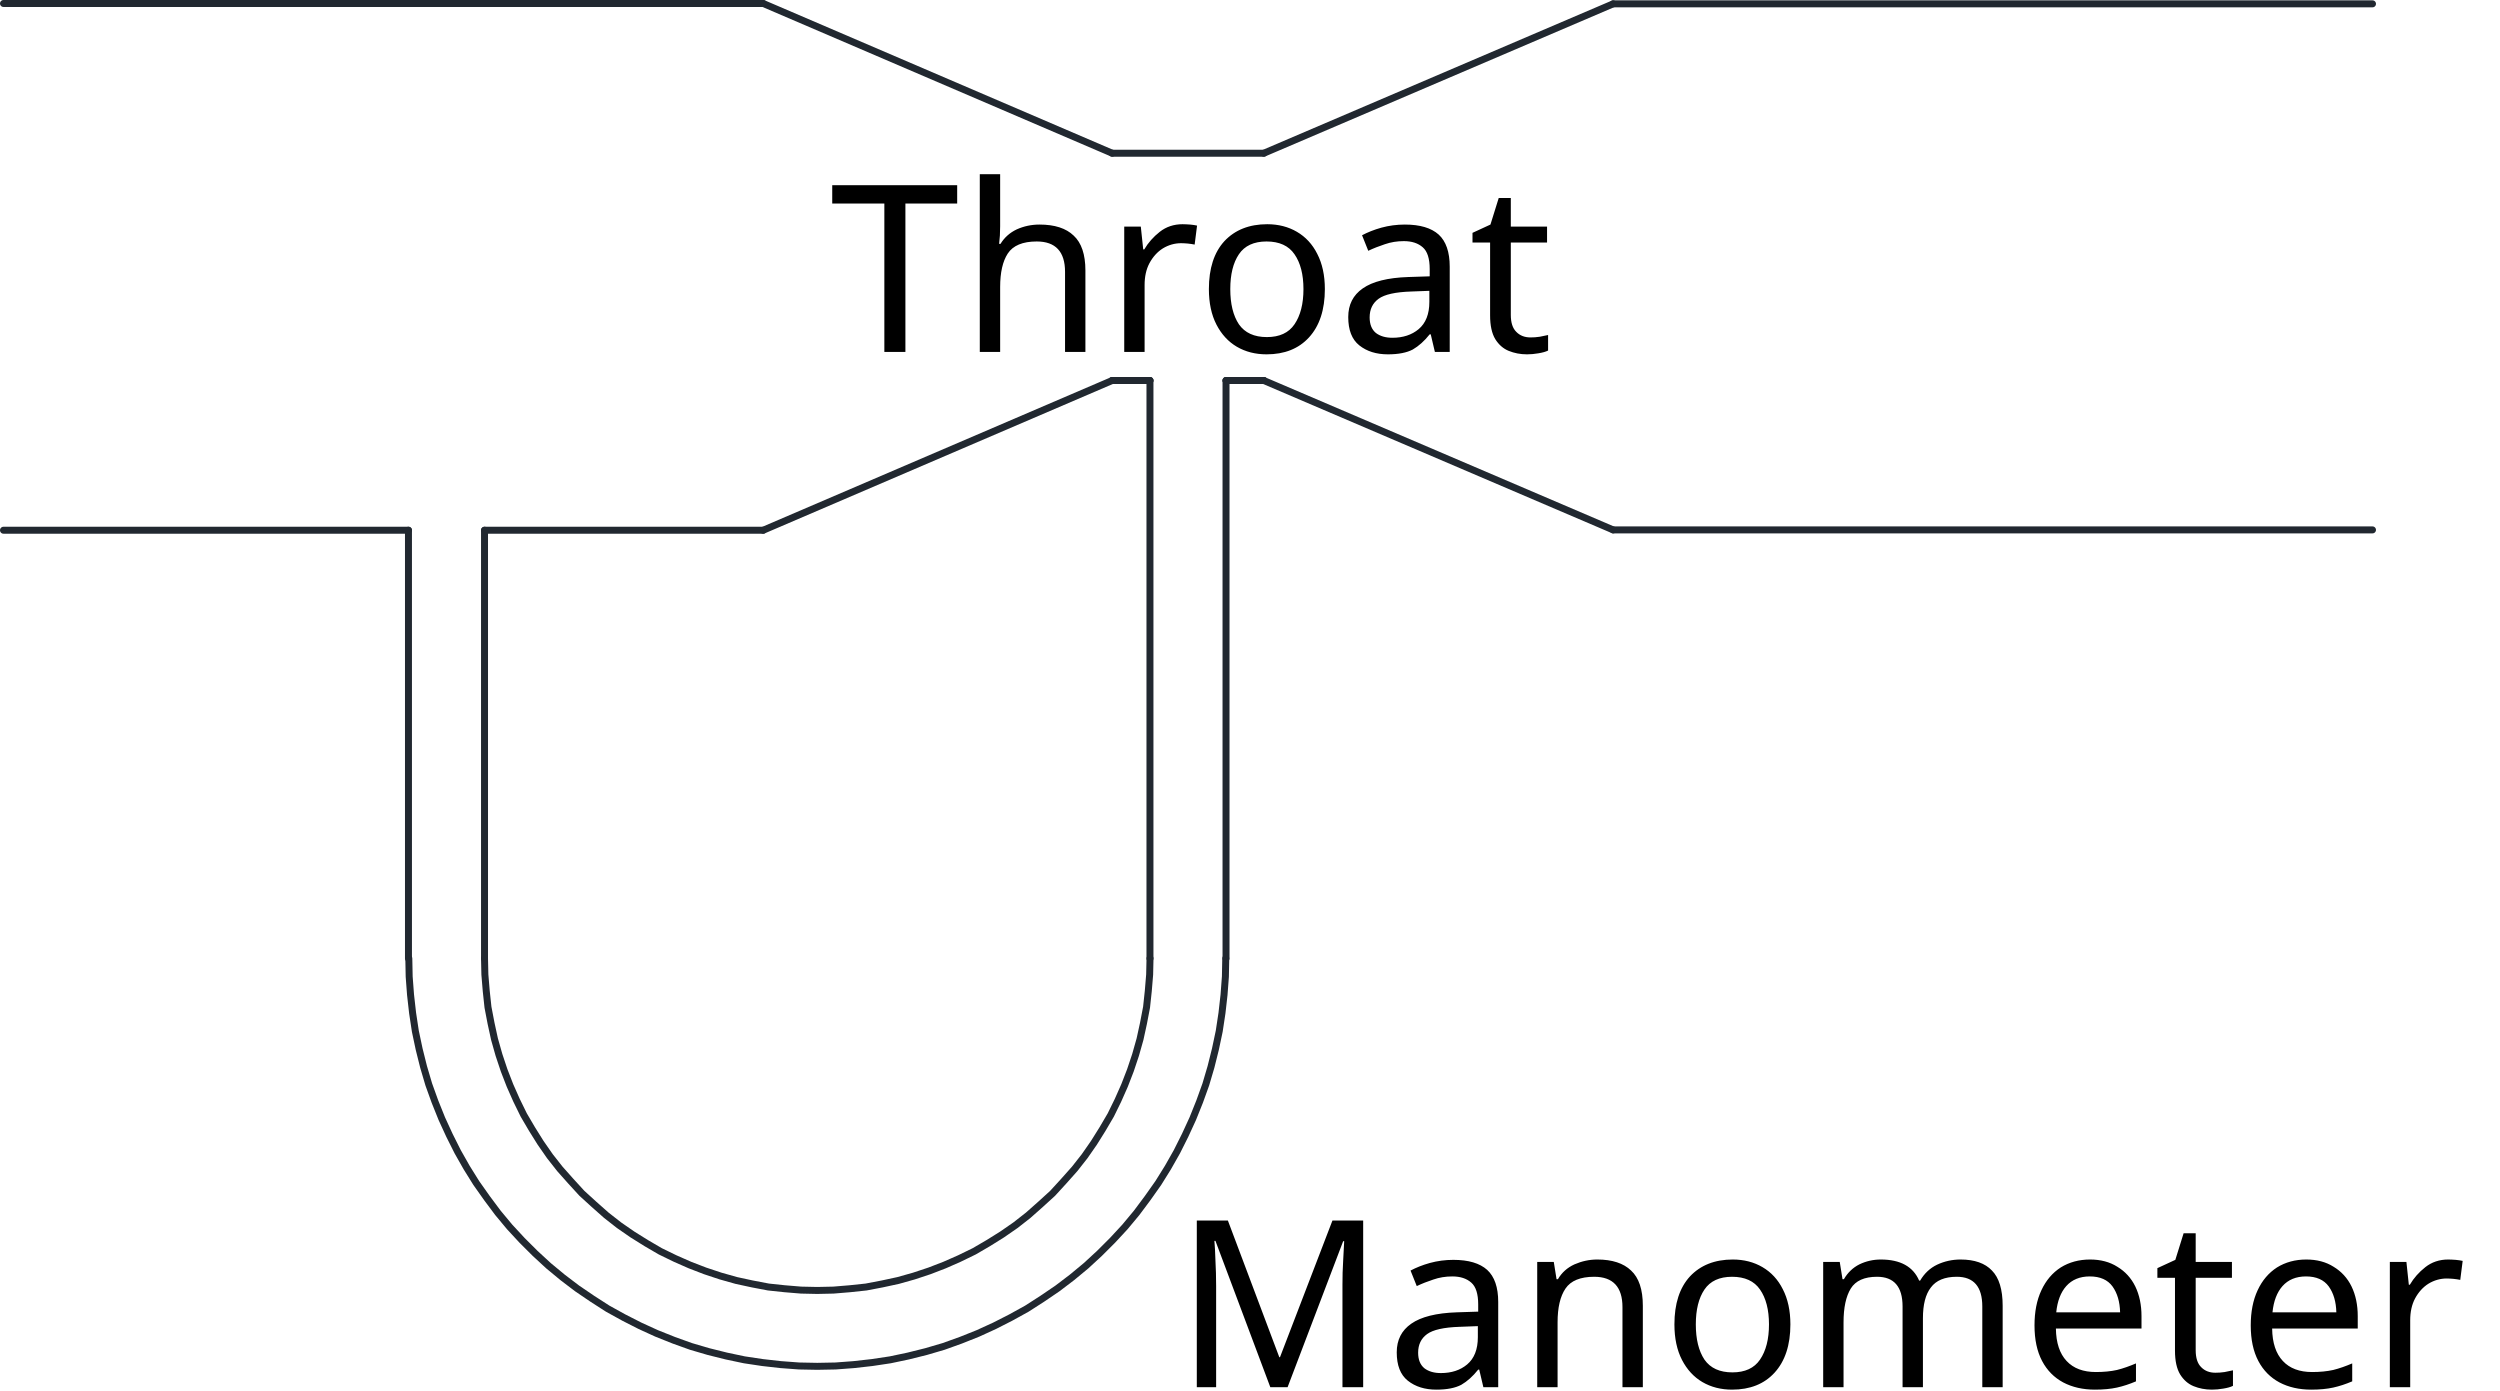
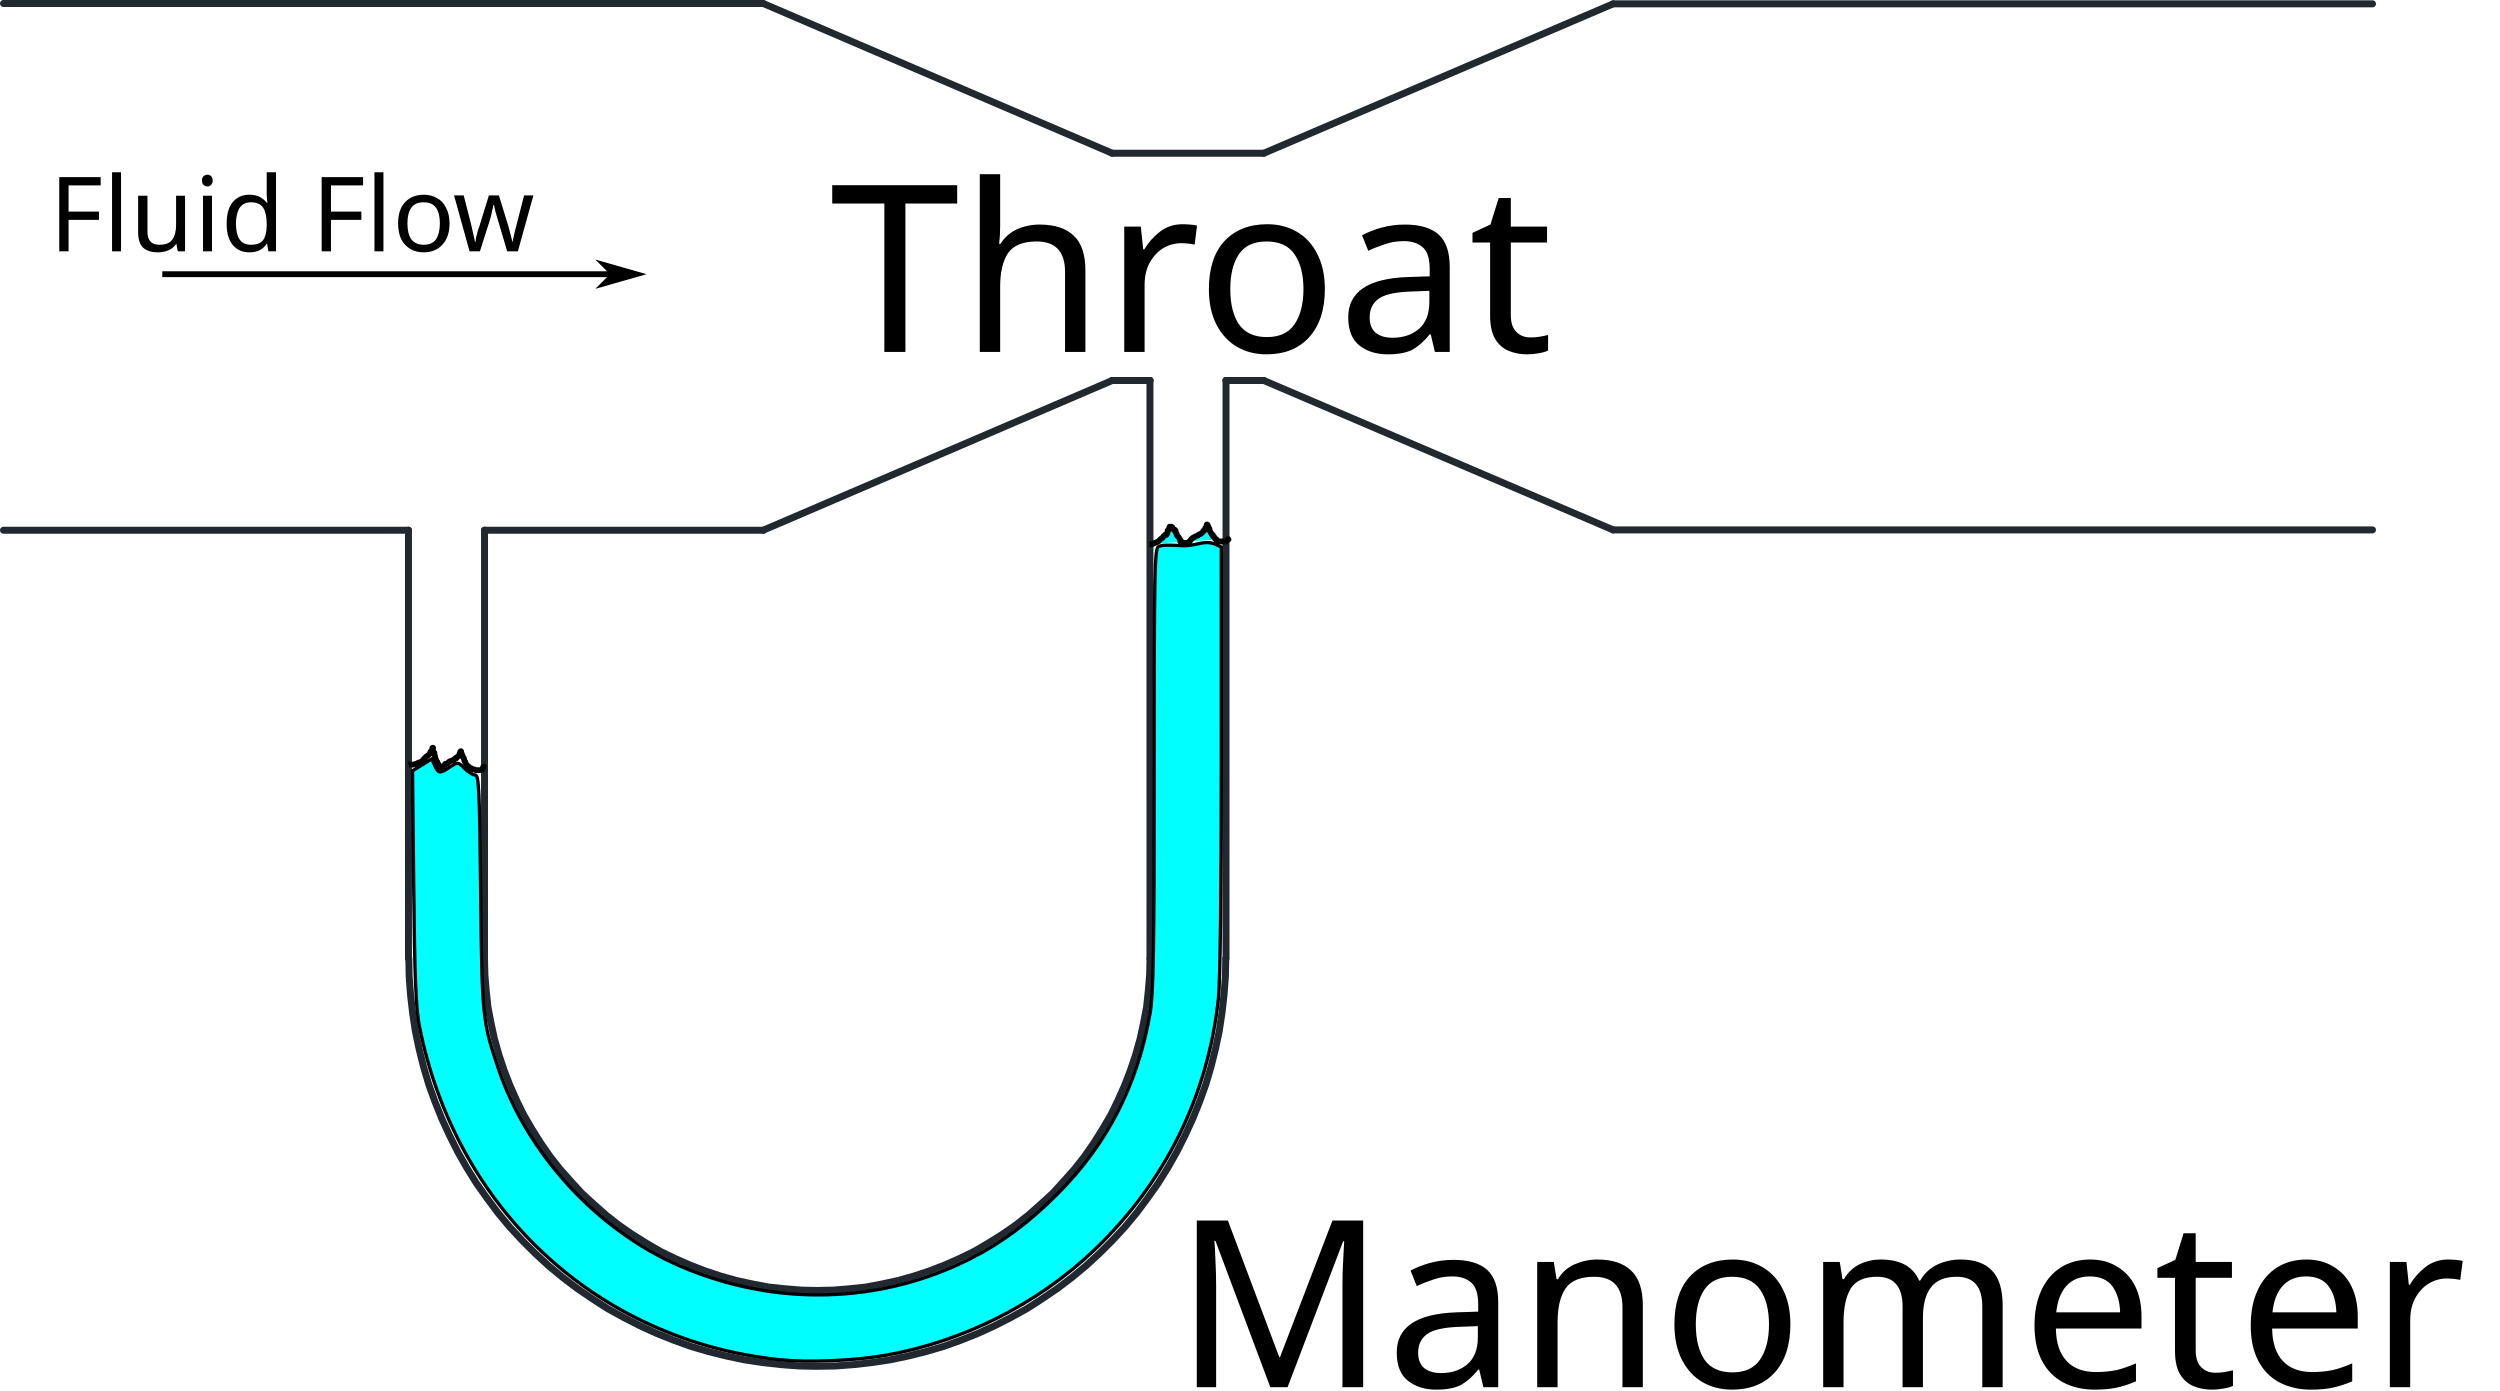
<svg xmlns="http://www.w3.org/2000/svg" width="113.173mm" height="62.959mm" viewBox="0 0 113.173 62.959" version="1.1" id="svg5">
  <defs id="defs2">
+     <marker style="overflow:visible" id="Arrow1L" refX="0" refY="0" orient="auto-start-reverse" markerWidth="8.75" markerHeight="5" viewBox="0 0 8.75 5" preserveAspectRatio="xMidYMid">
+       <path style="fill:context-stroke;fill-rule:evenodd;stroke:none" d="M 0,0 5,-5 -12.5,0 5,5 Z" id="arrow1L" transform="scale(-0.5)" />
+     </marker>
    <clipPath clipPathUnits="userSpaceOnUse" id="clipEmfPath1">
      <path d="m 364.041,142.451 h 78.18 v 23.502 h -78.18 z" id="path1222" />
    </clipPath>
    <clipPath clipPathUnits="userSpaceOnUse" id="clipEmfPath2">
      <path d="m 273.39,185.937 h 146.288 v 23.342 H 273.39 Z" id="path1225" />
    </clipPath>
    <pattern id="EMFhbasepattern" patternUnits="userSpaceOnUse" width="6" height="6" x="0" y="0" />
    <clipPath clipPathUnits="userSpaceOnUse" id="clipEmfPath1-1">
      <path d="m 364.041,142.451 h 78.18 v 23.502 h -78.18 z" id="path2863" />
    </clipPath>
    <clipPath clipPathUnits="userSpaceOnUse" id="clipEmfPath2-0">
      <path d="m 273.39,185.937 h 146.288 v 23.342 H 273.39 Z" id="path2866" />
    </clipPath>
    <pattern id="EMFhbasepattern-2" patternUnits="userSpaceOnUse" width="6" height="6" x="0" y="0" />
    <pattern id="EMFhbasepattern-3" patternUnits="userSpaceOnUse" width="6" height="6" x="0" y="0" />
    <pattern id="EMFhbasepattern-37" patternUnits="userSpaceOnUse" width="6" height="6" x="0" y="0" />
  </defs>
  <g id="layer1" transform="translate(-40.96612,-30.55312)">
    <path style="fill:none;stroke:#212830;stroke-width:0.316;stroke-linecap:round;stroke-linejoin:round;stroke-miterlimit:4;stroke-dasharray:none;stroke-opacity:1" d="M 41.124,30.711 H 75.517" id="path4691" />
    <path style="fill:none;stroke:#212830;stroke-width:0.316;stroke-linecap:round;stroke-linejoin:round;stroke-miterlimit:4;stroke-dasharray:none;stroke-opacity:1" d="m 75.517,30.711 15.794,6.777" id="path4693" />
    <path style="fill:none;stroke:#212830;stroke-width:0.316;stroke-linecap:round;stroke-linejoin:round;stroke-miterlimit:4;stroke-dasharray:none;stroke-opacity:1" d="m 91.311,37.489 h 6.869" id="path4695" />
    <path style="fill:none;stroke:#212830;stroke-width:0.316;stroke-linecap:round;stroke-linejoin:round;stroke-miterlimit:4;stroke-dasharray:none;stroke-opacity:1" d="M 98.18,37.489 113.99,30.727" id="path4697" />
    <path style="fill:none;stroke:#212830;stroke-width:0.316;stroke-linecap:round;stroke-linejoin:round;stroke-miterlimit:4;stroke-dasharray:none;stroke-opacity:1" d="m 113.99,30.727 h 34.377" id="path4699" />
    <path style="fill:none;stroke:#212830;stroke-width:0.316;stroke-linecap:round;stroke-linejoin:round;stroke-miterlimit:4;stroke-dasharray:none;stroke-opacity:1" d="m 91.311,47.779 h 1.713" id="path4701" />
    <path style="fill:none;stroke:#212830;stroke-width:0.316;stroke-linecap:round;stroke-linejoin:round;stroke-miterlimit:4;stroke-dasharray:none;stroke-opacity:1" d="M 41.124,54.556 H 59.457" id="path4703" />
    <path style="fill:none;stroke:#212830;stroke-width:0.316;stroke-linecap:round;stroke-linejoin:round;stroke-miterlimit:4;stroke-dasharray:none;stroke-opacity:1" d="M 75.517,54.556 91.311,47.779" id="path4705" />
    <path style="fill:none;stroke:#212830;stroke-width:0.316;stroke-linecap:round;stroke-linejoin:round;stroke-miterlimit:4;stroke-dasharray:none;stroke-opacity:1" d="m 91.311,47.779 h 1.713" id="path4707" />
    <path style="fill:none;stroke:#212830;stroke-width:0.316;stroke-linecap:round;stroke-linejoin:round;stroke-miterlimit:4;stroke-dasharray:none;stroke-opacity:1" d="m 98.18,47.779 15.81,6.762" id="path4709" />
    <path style="fill:none;stroke:#212830;stroke-width:0.316;stroke-linecap:round;stroke-linejoin:round;stroke-miterlimit:4;stroke-dasharray:none;stroke-opacity:1" d="m 113.99,54.541 h 34.377" id="path4711" />
    <path style="fill:none;stroke:#212830;stroke-width:0.316;stroke-linecap:round;stroke-linejoin:round;stroke-miterlimit:4;stroke-dasharray:none;stroke-opacity:1" d="M 59.457,54.556 V 73.94" id="path4713" />
    <path style="fill:none;stroke:#212830;stroke-width:0.316;stroke-linecap:round;stroke-linejoin:round;stroke-miterlimit:4;stroke-dasharray:none;stroke-opacity:1" d="M 62.9,54.556 V 73.94" id="path4715" />
    <path style="fill:none;stroke:#212830;stroke-width:0.316;stroke-linecap:round;stroke-linejoin:round;stroke-miterlimit:4;stroke-dasharray:none;stroke-opacity:1" d="M 93.024,47.779 V 73.94" id="path4717" />
    <path style="fill:none;stroke:#212830;stroke-width:0.316;stroke-linecap:round;stroke-linejoin:round;stroke-miterlimit:4;stroke-dasharray:none;stroke-opacity:1" d="M 96.467,47.779 V 73.94" id="path4719" />
    <path style="fill:none;stroke:#212830;stroke-width:0.316;stroke-linecap:round;stroke-linejoin:round;stroke-miterlimit:4;stroke-dasharray:none;stroke-opacity:1" d="m 62.9,73.94 0.016,0.731 0.062,0.746 0.078,0.731 0.14,0.731 0.156,0.715 0.202,0.715 0.234,0.7 0.265,0.684 0.296,0.668 0.327,0.668 0.374,0.637 0.389,0.622 0.421,0.606 0.452,0.575 0.498,0.56 0.498,0.544 0.545,0.497 0.561,0.497 0.576,0.451 0.607,0.42 0.623,0.389 0.639,0.373 0.67,0.326 0.67,0.295 0.685,0.264 0.701,0.233 0.717,0.202 0.717,0.155 0.732,0.14 0.732,0.078 0.748,0.062 0.732,0.016 0.732,-0.016 0.748,-0.062 0.732,-0.078 0.732,-0.14 0.717,-0.155 0.717,-0.202 0.701,-0.233 0.685,-0.264 0.67,-0.295 0.67,-0.326 0.639,-0.373 0.623,-0.389 0.607,-0.42 0.576,-0.451 0.561,-0.497 0.545,-0.497 0.498,-0.544 0.498,-0.56 0.452,-0.575 0.421,-0.606 0.389,-0.622 0.374,-0.637 0.327,-0.668 0.296,-0.668 0.265,-0.684 0.234,-0.7 0.202,-0.715 0.156,-0.715 0.14,-0.731 0.078,-0.731 0.062,-0.746 0.016,-0.731" id="path4721" />
    <path style="fill:none;stroke:#212830;stroke-width:0.316;stroke-linecap:round;stroke-linejoin:round;stroke-miterlimit:4;stroke-dasharray:none;stroke-opacity:1" d="m 59.473,73.94 0.016,0.824 0.062,0.824 0.093,0.824 0.125,0.824 0.171,0.808 0.202,0.808 0.234,0.793 0.28,0.777 0.312,0.777 0.343,0.746 0.374,0.746 0.405,0.715 0.436,0.7 0.483,0.684 0.498,0.668 0.53,0.637 0.561,0.606 0.592,0.591 0.607,0.56 0.639,0.529 0.654,0.497 0.685,0.466 0.701,0.451 0.732,0.404 0.732,0.373 0.748,0.342 0.779,0.311 0.779,0.28 0.794,0.233 0.81,0.202 0.81,0.171 0.826,0.124 0.826,0.093 0.826,0.062 0.826,0.016 0.826,-0.016 0.826,-0.062 0.826,-0.093 0.826,-0.124 0.81,-0.171 0.81,-0.202 0.794,-0.233 0.779,-0.28 0.779,-0.311 0.748,-0.342 0.732,-0.373 0.732,-0.404 0.701,-0.451 0.685,-0.466 0.654,-0.497 0.639,-0.529 0.607,-0.56 0.592,-0.591 0.561,-0.606 0.53,-0.637 0.498,-0.668 0.483,-0.684 0.436,-0.7 0.405,-0.715 0.374,-0.746 0.343,-0.746 0.312,-0.777 0.28,-0.777 0.234,-0.793 0.202,-0.808 0.171,-0.808 0.125,-0.824 0.093,-0.824 0.062,-0.824 0.016,-0.824" id="path4723" />
    <path style="fill:none;stroke:#212830;stroke-width:0.316;stroke-linecap:round;stroke-linejoin:round;stroke-miterlimit:4;stroke-dasharray:none;stroke-opacity:1" d="M 62.9,54.556 H 75.517" id="path4725" />
    <path style="fill:none;stroke:#212830;stroke-width:0.316;stroke-linecap:round;stroke-linejoin:round;stroke-miterlimit:4;stroke-dasharray:none;stroke-opacity:1" d="m 96.467,47.779 h 1.713" id="path4727" />
    <path style="fill:none;stroke:#212830;stroke-width:0.316;stroke-linecap:round;stroke-linejoin:round;stroke-miterlimit:4;stroke-dasharray:none;stroke-opacity:1" d="m 96.467,47.779 h 1.713" id="path4729" />
    <text xml:space="preserve" style="font-style:normal;font-weight:normal;font-size:10.583px;line-height:1.25;font-family:sans-serif;fill:#000000;fill-opacity:1;stroke:none;stroke-width:0.265" x="78.532" y="46.486" id="text4810">
      <tspan id="tspan4808" style="stroke-width:0.265" x="78.532" y="46.486">Throat</tspan>
    </text>
+     <text xml:space="preserve" style="font-style:normal;font-weight:normal;font-size:4.699px;line-height:1.25;font-family:sans-serif;fill:#000000;fill-opacity:1;stroke:none;stroke-width:0.117" x="43.194" y="41.929" id="text4810-1">
+       <tspan id="tspan4808-1" style="stroke-width:0.117" x="43.194" y="41.929">Fluid Flow</tspan>
+     </text>
    <text xml:space="preserve" style="font-style:normal;font-weight:normal;font-size:10.583px;line-height:1.25;font-family:sans-serif;fill:#000000;fill-opacity:1;stroke:none;stroke-width:0.265" x="94.112" y="93.352" id="text4864">
      <tspan id="tspan4862" style="stroke-width:0.265" x="94.112" y="93.352">Manometer</tspan>
    </text>
+     <path style="fill:none;stroke:#000000;stroke-width:0.265px;stroke-linecap:butt;stroke-linejoin:miter;stroke-opacity:1" d="m 59.459,65.164 c 0.058,-0.021 0.157,0.013 0.222,0 0.043,-0.009 0.084,-0.025 0.127,-0.032 0.021,-0.004 0.044,0.009 0.063,0 0.009,-0.005 0,-0.021 0,-0.032 0.021,-0.011 0.041,-0.024 0.063,-0.032 0.01,-0.003 0.022,0.003 0.032,0 0.022,-0.007 0.042,-0.021 0.063,-0.032 0.021,-0.011 0.047,-0.015 0.063,-0.032 0.027,-0.027 0.036,-0.068 0.063,-0.095 0.007,-0.007 0.024,0.007 0.032,0 0.115,-0.115 -0.034,-0.022 0.063,-0.095 0.03,-0.023 0.065,-0.041 0.095,-0.063 0.01,-0.007 0.091,-0.087 0.095,-0.095 0.005,-0.009 0,-0.021 0,-0.032 0.011,-0.021 0.018,-0.044 0.032,-0.063 0.018,-0.024 0.047,-0.038 0.063,-0.063 0.014,-0.021 -0.027,-0.095 0.032,-0.095 0.011,0 0,0.021 0,0.032 0,0.017 -0.004,0.118 0,0.127 0.007,0.013 0.021,0.021 0.032,0.032 0.07,0.07 0.01,0.038 0.032,0.127 0.006,0.023 0.026,0.04 0.032,0.063 0.005,0.02 -0.005,0.043 0,0.063 0.006,0.023 0.023,0.041 0.032,0.063 0.012,0.031 0.017,0.065 0.032,0.095 0.007,0.013 0.025,0.018 0.032,0.032 0.078,0.233 -0.01,0.016 0.063,0.127 0.013,0.02 0.019,0.044 0.032,0.063 0.008,0.012 0.021,0.021 0.032,0.032 0.023,0.023 0.028,0.043 0.063,0.032 0.115,-0.038 0.023,-0.015 0.095,-0.063 0.02,-0.013 0.047,-0.015 0.063,-0.032 0.007,-0.007 -0.007,-0.024 0,-0.032 0.011,-0.078 0.067,-0.013 0.095,-0.032 0.037,-0.025 0.058,-0.07 0.095,-0.095 0.068,-0.045 0.156,-0.046 0.222,-0.095 0.024,-0.018 0.039,-0.045 0.063,-0.063 0.207,-0.155 -0.15,0.181 0.158,-0.127 0.011,-0.011 0.025,-0.018 0.032,-0.032 0.009,-0.019 -0.009,-0.044 0,-0.063 0.007,-0.013 0.025,-0.018 0.032,-0.032 0.009,-0.019 -0.021,-0.063 0.032,-0.063 0.011,0 -0.003,0.021 0,0.032 0.008,0.032 0.019,0.064 0.032,0.095 0.009,0.022 0.023,0.041 0.032,0.063 0.012,0.031 0.017,0.065 0.032,0.095 0.007,0.013 0.021,0.021 0.032,0.032 0.011,0.042 0.015,0.086 0.032,0.127 0.005,0.014 0.025,0.018 0.032,0.032 0.005,0.009 -0.003,0.022 0,0.032 0.012,0.037 0.077,0.14 0.095,0.158 0.007,0.007 0.024,-0.007 0.032,0 0.066,0.066 -0.1,-0.003 0.032,0.063 0.009,0.005 0.022,-0.005 0.032,0 0.013,0.007 0.018,0.025 0.032,0.032 0.009,0.005 0.022,-0.005 0.032,0 0.034,0.017 0.06,0.049 0.095,0.063 0.02,0.008 0.043,-0.005 0.063,0 0.023,0.006 0.041,0.024 0.063,0.032 0.02,0.007 0.042,0 0.063,0 0.042,0 0.084,0 0.127,0 0.011,0 0.021,0 0.032,0 0.011,0 0.022,0.005 0.032,0 0.013,-0.007 0.021,-0.021 0.032,-0.032 0.011,-0.011 0.025,-0.018 0.032,-0.032 0.005,-0.009 -0.005,-0.022 0,-0.032 0.007,-0.013 0.025,-0.018 0.032,-0.032 0.047,-0.093 -0.073,0.042 0.032,-0.063" id="path893" />
+     <path style="fill:#00ffff;stroke:#000000;stroke-width:0.265px;stroke-linecap:butt;stroke-linejoin:miter;stroke-opacity:1" d="m 92.994,55.189 c 0.042,0 0.085,0.007 0.127,0 0.023,-0.004 0.042,-0.022 0.063,-0.032 0.256,-0.114 0.162,-0.036 0.285,-0.158 0.021,-0.021 0.038,-0.047 0.063,-0.063 0.02,-0.013 0.047,-0.015 0.063,-0.032 0.017,-0.017 0.019,-0.044 0.032,-0.063 0.009,-0.013 0.082,-0.088 0.095,-0.095 0.065,-0.033 0.013,0.1 0.095,-0.063 0.009,-0.019 -0.005,-0.043 0,-0.063 0.038,-0.153 0.015,0.002 0.063,-0.095 0.005,-0.009 -0.005,-0.022 0,-0.032 0.007,-0.013 0.025,-0.018 0.032,-0.032 0.009,-0.019 -0.015,-0.048 0,-0.063 0.007,-0.007 0.021,0 0.032,0 0.118,0 0.068,0.007 0.127,0.095 0.011,0.011 0.021,0.021 0.032,0.032 0.011,0 0.024,-0.007 0.032,0 0.124,0.124 -0.007,0.017 0.032,0.095 0.007,0.013 0.025,0.018 0.032,0.032 0.005,0.009 -0.005,0.022 0,0.032 0.007,0.013 0.025,0.018 0.032,0.032 0.005,0.009 0,0.021 0,0.032 0.011,0.021 0.018,0.044 0.032,0.063 0.018,0.024 0.045,0.039 0.063,0.063 0.014,0.019 0.02,0.043 0.032,0.063 0.02,0.033 0.046,0.061 0.063,0.095 0.04,0.08 -0.12,-0.027 0.063,0.095 0.009,0.006 0.021,0 0.032,0 0.011,0 0.021,0 0.032,0 0.053,0 0.107,0.01 0.158,0 0.023,-0.005 0.041,-0.024 0.063,-0.032 0.01,-0.003 0.024,0.007 0.032,0 0.027,-0.027 0.041,-0.065 0.063,-0.095 0.009,-0.012 0.021,-0.021 0.032,-0.032 0.021,-0.021 0.039,-0.045 0.063,-0.063 0.019,-0.014 0.042,-0.021 0.063,-0.032 0.042,-0.021 0.084,-0.042 0.127,-0.063 0.021,-0.011 0.044,-0.019 0.063,-0.032 0.012,-0.008 0.018,-0.025 0.032,-0.032 0.009,-0.005 0.022,0.005 0.032,0 0.016,-0.008 0.14,-0.091 0.158,-0.127 0.005,-0.009 -0.007,-0.024 0,-0.032 0.017,-0.017 0.047,-0.015 0.063,-0.032 0.124,-0.124 -0.007,-0.017 0.032,-0.095 0.017,-0.034 0.049,-0.06 0.063,-0.095 0.008,-0.02 -0.009,-0.044 0,-0.063 0.005,-0.009 0.024,-0.007 0.032,0 0.007,0.007 -0.005,0.022 0,0.032 0.007,0.013 0.021,0.021 0.032,0.032 0.011,0.032 0.017,0.065 0.032,0.095 0.007,0.013 0.027,0.018 0.032,0.032 0.007,0.02 -0.005,0.043 0,0.063 0.006,0.023 0.021,0.042 0.032,0.063 0.011,0.021 0.019,0.044 0.032,0.063 0.008,0.012 0.025,0.018 0.032,0.032 0.005,0.009 -0.007,0.024 0,0.032 0.017,0.017 0.05,0.012 0.063,0.032 0.012,0.018 -0.012,0.046 0,0.063 0.013,0.02 0.047,0.015 0.063,0.032 0.007,0.007 -0.006,0.023 0,0.032 0.021,0.021 0.042,0.042 0.063,0.063 0.011,0 0.024,-0.007 0.032,0 0.007,0.007 -0.005,0.022 0,0.032 0.007,0.013 0.021,0.021 0.032,0.032 0.011,0.011 0.018,0.025 0.032,0.032 0.009,0.005 0.021,0 0.032,0 0.021,0 0.042,0 0.063,0 0.074,0 0.148,0 0.222,0 0.021,0 0.046,0.012 0.063,0 0.02,-0.013 0.015,-0.047 0.032,-0.063 0.007,-0.007 0.024,0.007 0.032,0 0.007,-0.007 -0.007,-0.024 0,-0.032 0.042,-0.042 0.032,0.053 0.032,-0.032" id="path895" />
+     <path style="fill:#00ffff;stroke:#000003;stroke-width:0.572" d="m 133.327,232.636 c -31.17,-3.286 -55.453,-25.831 -61.587,-57.18 -0.581,-2.97 -0.795,-8.289 -0.954,-23.697 l -0.204,-19.867 1.64,-1.021 1.64,-1.021 0.52,1.141 c 0.625,1.371 0.865,1.394 2.614,0.241 1.344,-0.886 1.365,-0.884 2.492,0.243 0.625,0.625 1.453,1.136 1.839,1.136 0.604,0 0.733,2.826 0.914,19.987 0.226,21.394 0.296,22.107 2.976,30.092 4.949,14.742 16.979,27.83 31.215,33.957 16.181,6.964 34.166,6.498 49.591,-1.286 5.347,-2.698 10.07,-6.211 14.964,-11.13 8.492,-8.535 13.656,-18.625 15.787,-30.849 0.579,-3.319 0.704,-10.728 0.704,-41.807 0,-34.277 0.071,-37.8 0.771,-38.068 0.702,-0.269 1.343,-0.289 4.256,-0.134 0.527,0.028 1.71,-0.135 2.631,-0.362 1.046,-0.258 2.076,-0.226 2.749,0.085 l 1.076,0.498 0.004,36.283 c 0.002,21.742 -0.195,38.146 -0.492,40.932 -1.77,16.596 -9.091,31.454 -21.204,43.034 -9.722,9.294 -22.662,15.796 -35.981,18.079 -5.332,0.914 -13.128,1.225 -17.959,0.715 z" id="path1035" transform="matrix(0.2645833,0,0,0.2645833,40.96612,30.55312)" />
+     <path style="fill:none;stroke:#000000;stroke-width:0.265;stroke-linecap:butt;stroke-linejoin:miter;stroke-opacity:1;stroke-dasharray:none;marker-end:url(#Arrow1L)" d="M 48.313,42.966 H 68.579" id="path1102" />
  </g>
</svg>
